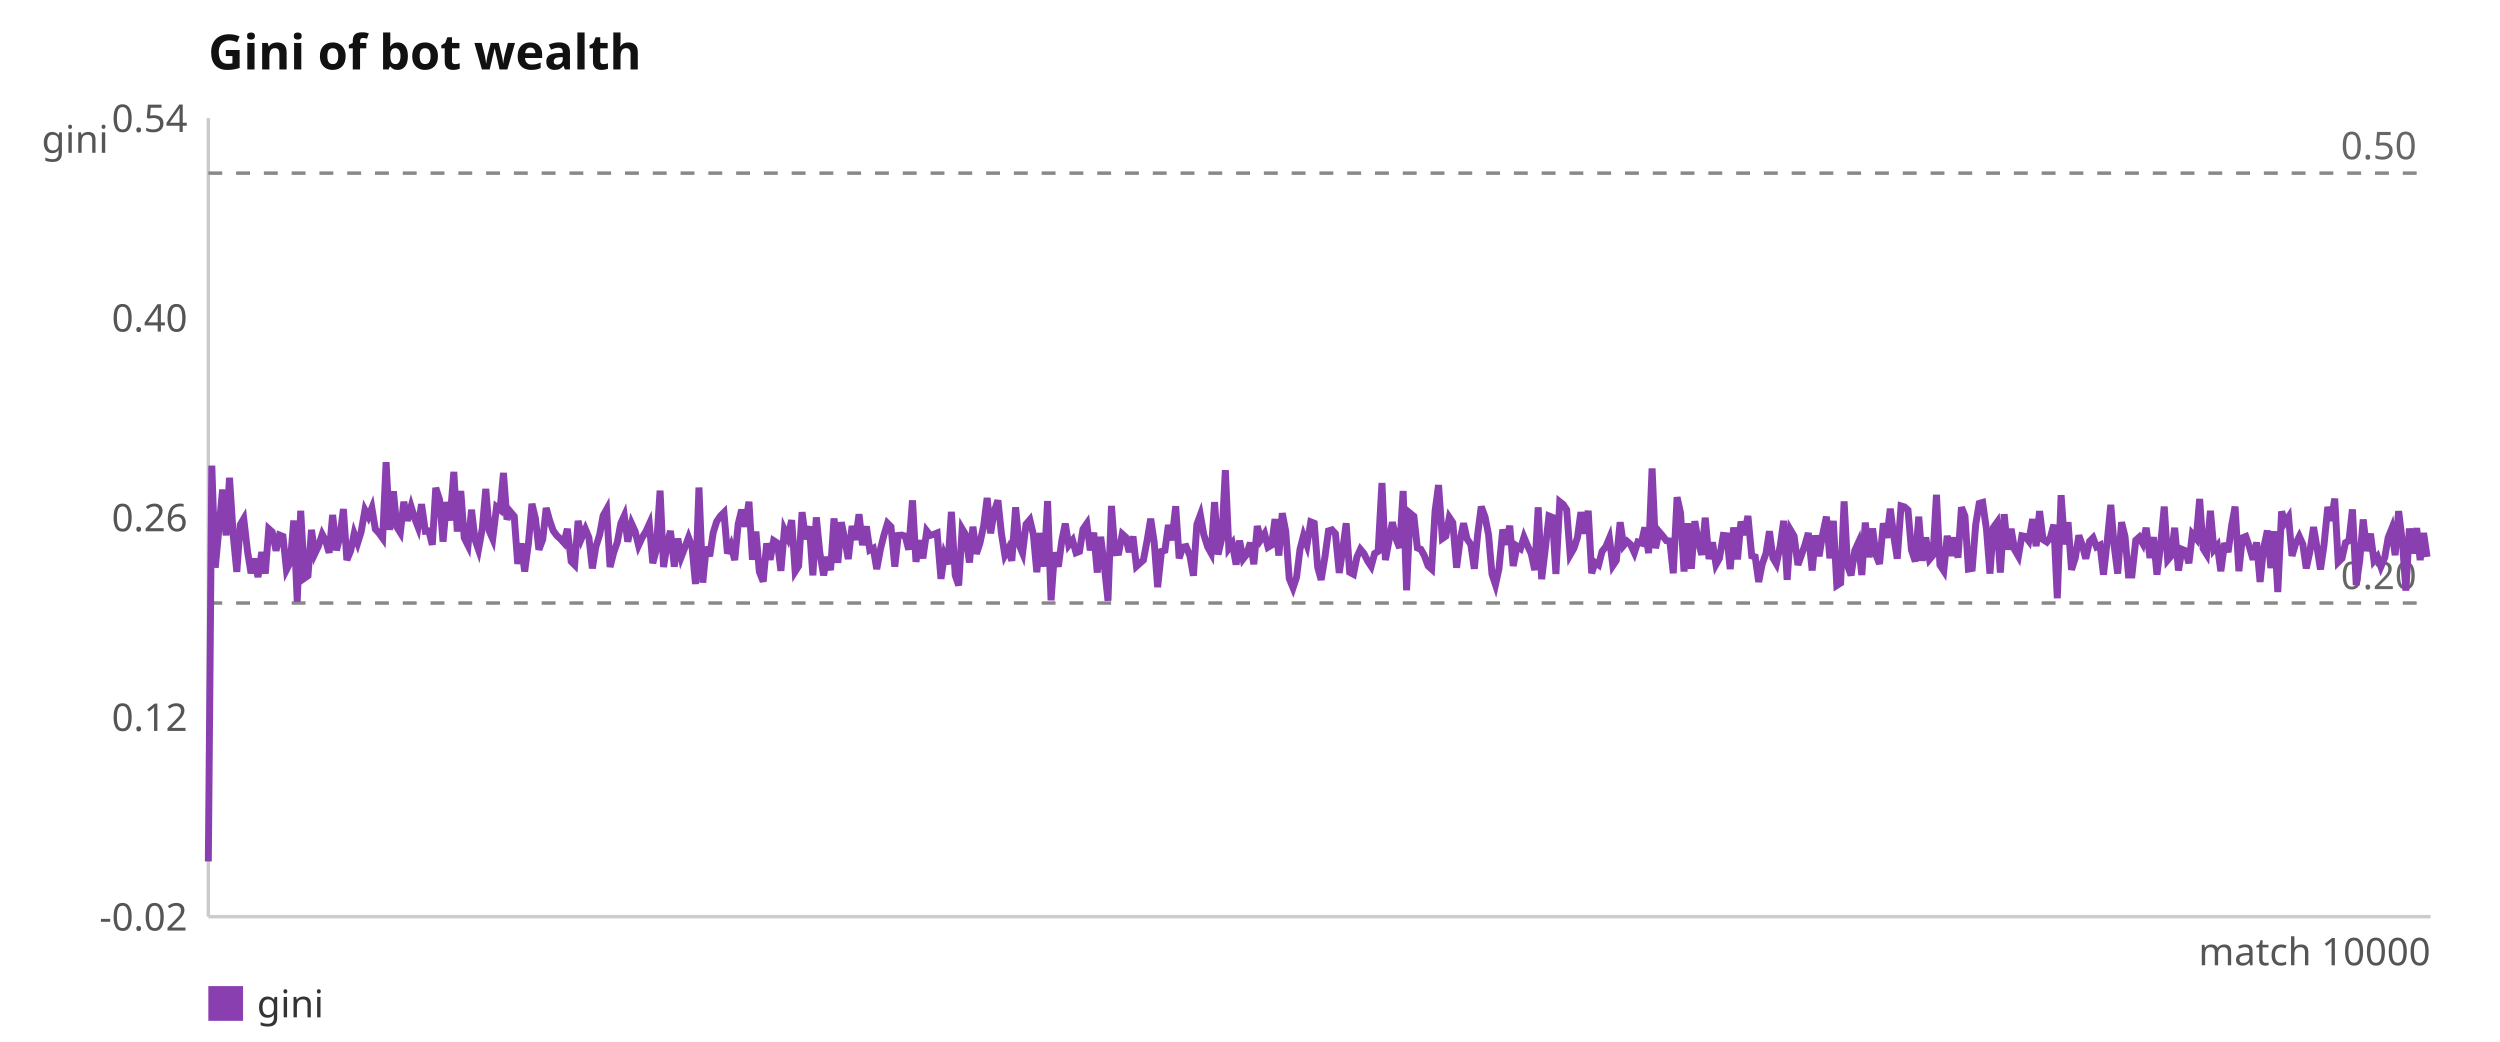
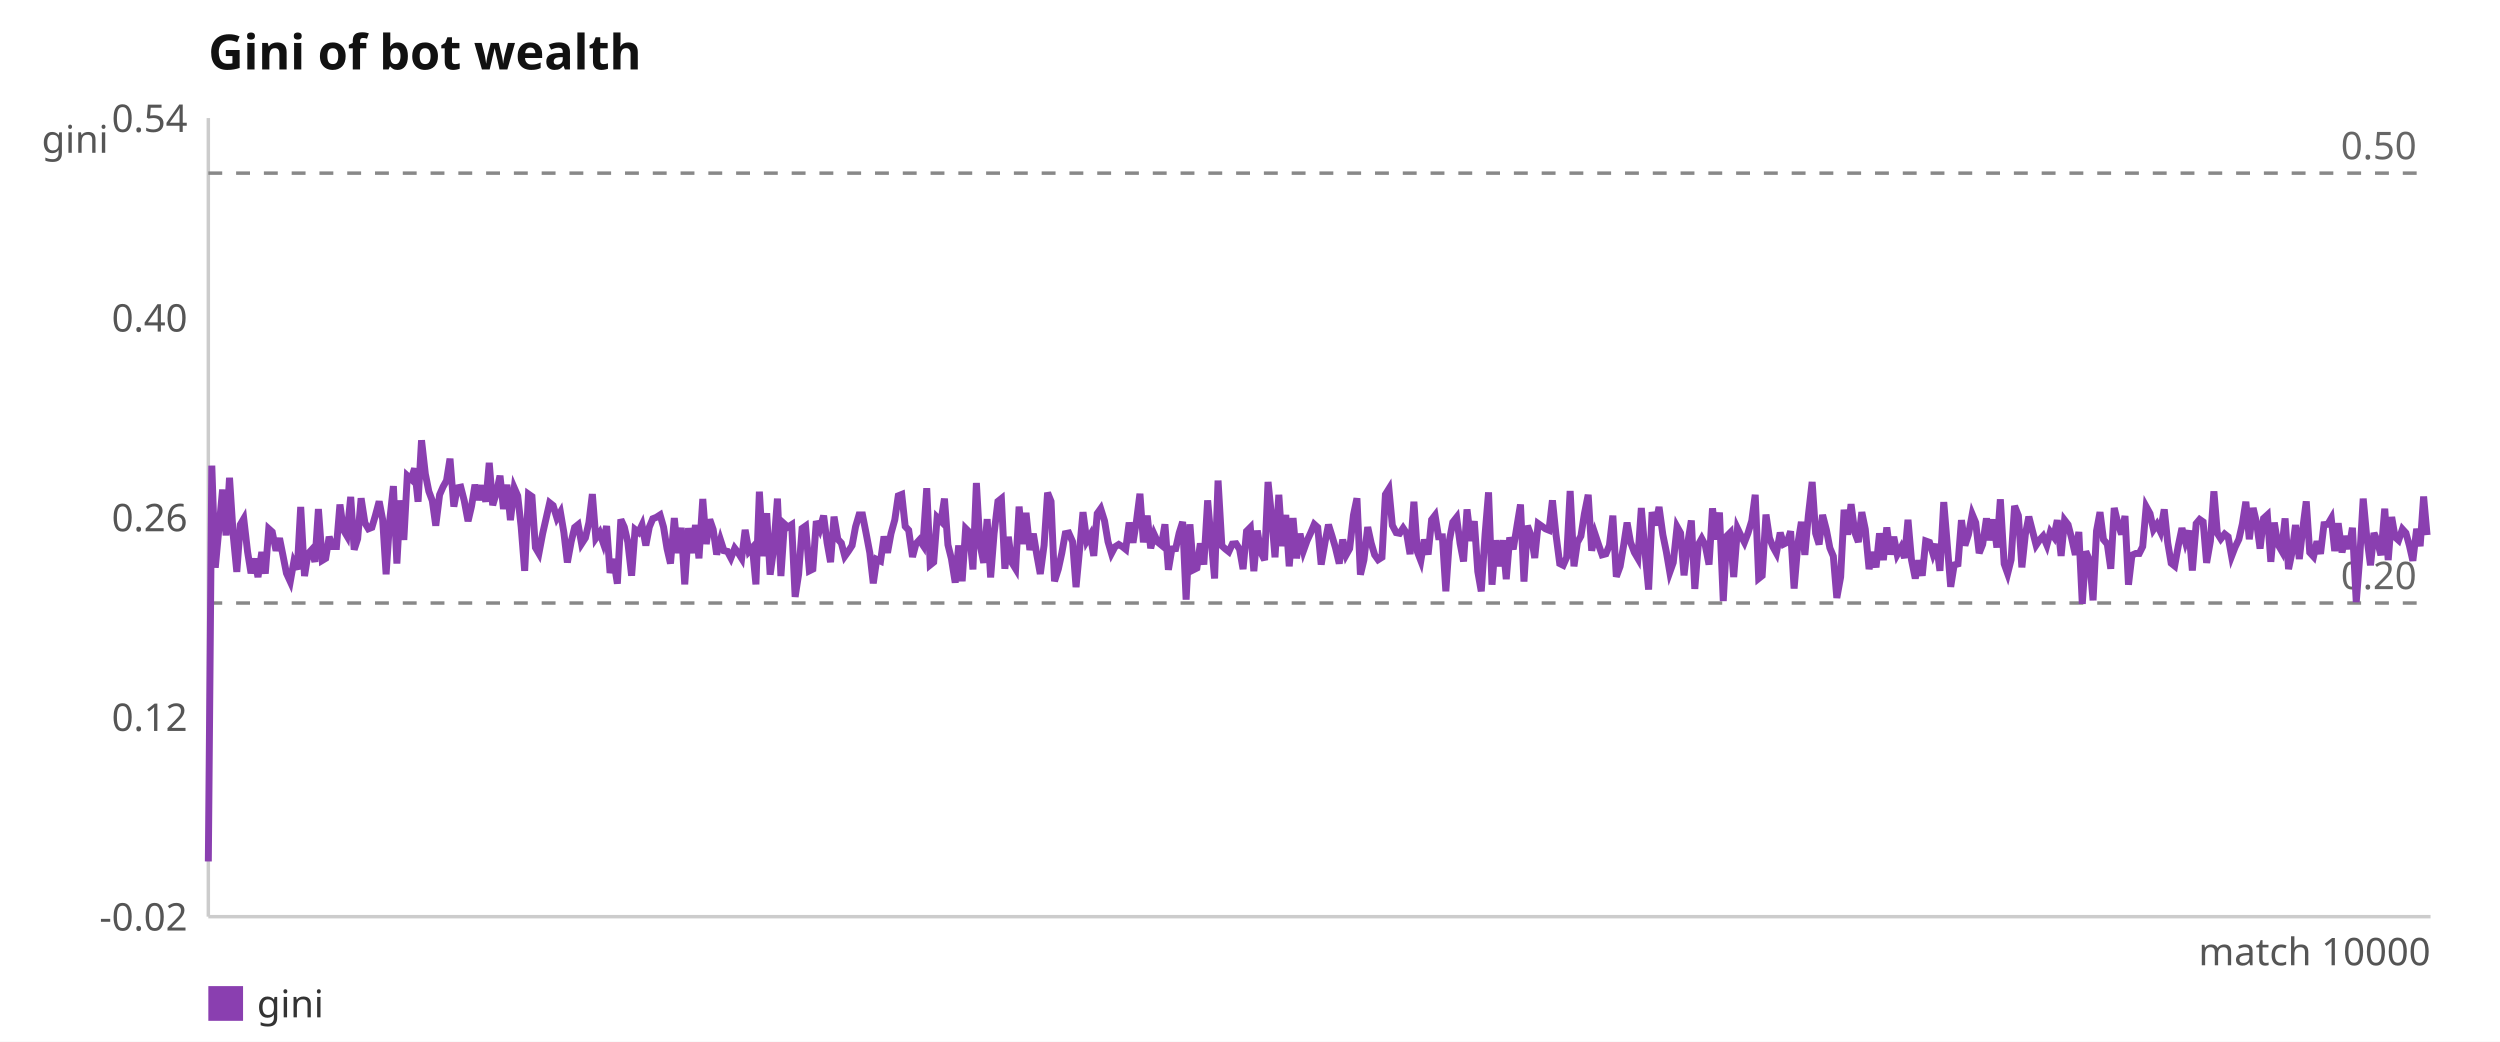
<svg xmlns="http://www.w3.org/2000/svg" viewBox="0 0 720 300" width="720" height="300" font-family="system-ui,sans-serif">
  <rect width="100%" height="100%" fill="#fff" />
  <text x="60" y="20" font-size="14" font-weight="600" fill="#111">Gini of bot wealth</text>
  <text x="12" y="44" font-size="11" fill="#555">gini</text>
  <line x1="60" x2="60" y1="34" y2="264" stroke="#ccc" />
  <line x1="60" x2="700" y1="264" y2="264" stroke="#ccc" />
  <text x="54" y="268" text-anchor="end" font-size="11" fill="#555">-0.02</text>
  <text x="54" y="210.5" text-anchor="end" font-size="11" fill="#555">0.12</text>
  <text x="54" y="153" text-anchor="end" font-size="11" fill="#555">0.26</text>
  <text x="54" y="95.5" text-anchor="end" font-size="11" fill="#555">0.40</text>
  <text x="54" y="38" text-anchor="end" font-size="11" fill="#555">0.54</text>
  <line x1="60" x2="700" y1="173.672" y2="173.672" stroke="#888" stroke-dasharray="4 4" />
  <text x="696" y="169.672" text-anchor="end" font-size="11" fill="#666">0.20</text>
  <line x1="60" x2="700" y1="49.862" y2="49.862" stroke="#888" stroke-dasharray="4 4" />
  <text x="696" y="45.862" text-anchor="end" font-size="11" fill="#666">0.50</text>
-   <polyline fill="none" stroke="#8a3fb0" stroke-width="2" points="60.0,248.1 61.0,134.1 62.0,163.5 63.1,151.7 64.1,141.0 65.1,154.2 66.1,137.6 67.2,154.5 68.2,164.7 69.2,151.1 70.2,149.4 71.3,158.9 72.3,165.1 73.3,160.9 74.3,166.2 75.4,159.0 76.4,165.2 77.4,152.3 78.4,153.2 79.5,158.6 80.5,154.1 81.5,154.5 82.5,164.1 83.6,161.9 84.6,149.9 85.6,173.3 86.6,147.1 87.7,166.5 88.7,165.8 89.7,152.6 90.7,159.4 91.7,157.3 92.8,153.9 93.8,155.8 94.8,159.2 95.8,148.3 96.9,158.5 97.9,154.6 98.9,146.6 99.9,161.3 101.0,158.6 102.0,153.7 103.0,156.4 104.0,153.2 105.1,146.9 106.1,148.8 107.1,146.3 108.1,152.4 109.2,153.6 110.2,155.0 111.2,133.1 112.2,152.6 113.3,141.5 114.3,151.8 115.3,153.4 116.3,144.5 117.3,150.0 118.4,145.9 119.4,149.2 120.4,151.8 121.4,145.2 122.5,153.0 123.5,152.9 124.5,156.9 125.5,140.5 126.6,143.9 127.6,156.0 128.6,144.6 129.6,149.9 130.7,135.9 131.7,153.1 132.7,141.4 133.7,154.9 134.8,157.1 135.8,146.8 136.8,155.4 137.8,158.3 138.9,152.2 139.9,140.8 140.9,152.9 141.9,155.2 143.0,146.0 144.0,146.8 145.0,136.2 146.0,149.6 147.0,147.4 148.1,148.7 149.1,162.4 150.1,156.5 151.1,164.6 152.2,156.4 153.2,145.1 154.2,149.3 155.2,158.3 156.3,155.4 157.3,146.3 158.3,149.9 159.3,152.8 160.4,154.3 161.4,155.2 162.4,156.3 163.4,152.3 164.5,161.7 165.5,162.7 166.5,150.0 167.5,155.0 168.6,152.4 169.6,154.8 170.6,163.7 171.6,157.5 172.7,154.0 173.7,148.5 174.7,146.7 175.7,163.3 176.7,159.3 177.8,156.1 178.8,150.7 179.8,148.5 180.8,156.0 181.9,150.8 182.9,153.0 183.9,157.1 184.9,154.9 186.0,153.1 187.0,150.9 188.0,162.2 189.0,158.4 190.1,141.3 191.1,163.3 192.1,156.9 193.1,152.9 194.2,163.2 195.2,155.1 196.2,160.4 197.2,157.8 198.3,154.8 199.3,157.5 200.3,168.2 201.3,140.4 202.4,167.8 203.4,157.5 204.4,160.2 205.4,153.4 206.4,150.2 207.5,148.6 208.5,147.6 209.5,159.4 210.5,157.1 211.6,161.3 212.6,150.9 213.6,146.8 214.6,151.7 215.7,144.5 216.7,161.2 217.7,153.1 218.7,164.7 219.8,167.5 220.8,156.5 221.8,161.2 222.8,155.7 223.9,156.4 224.9,164.4 225.9,152.6 226.9,154.8 228.0,149.8 229.0,164.6 230.0,163.0 231.0,147.5 232.0,155.3 233.1,151.6 234.1,165.7 235.1,149.0 236.1,159.1 237.2,165.7 238.2,160.4 239.2,164.2 240.2,149.3 241.3,162.1 242.3,150.4 243.3,155.4 244.3,161.0 245.4,151.5 246.4,155.5 247.4,148.1 248.4,157.0 249.5,151.6 250.5,158.4 251.5,157.9 252.5,163.9 253.6,158.0 254.6,154.0 255.6,150.7 256.6,151.7 257.7,163.2 258.7,154.2 259.7,154.1 260.7,154.4 261.7,158.3 262.8,144.1 263.8,161.8 264.8,155.6 265.8,160.8 266.9,152.9 267.9,154.2 268.9,153.9 269.9,153.5 271.0,166.7 272.0,159.9 273.0,162.5 274.0,147.4 275.1,165.7 276.1,168.6 277.1,152.3 278.1,154.0 279.2,162.0 280.2,151.7 281.2,159.5 282.2,156.5 283.3,151.4 284.3,143.4 285.3,153.6 286.3,147.4 287.4,144.1 288.4,153.6 289.4,159.9 290.4,158.0 291.4,161.5 292.5,146.1 293.5,156.9 294.5,159.3 295.5,151.0 296.6,149.7 297.6,153.9 298.6,164.8 299.6,153.5 300.7,163.2 301.7,144.3 302.7,172.9 303.7,159.1 304.8,163.2 305.8,155.7 306.8,150.8 307.8,157.0 308.9,155.6 309.9,159.2 310.9,158.8 311.9,152.4 313.0,150.8 314.0,158.5 315.0,153.4 316.0,164.9 317.0,154.6 318.1,163.5 319.1,173.0 320.1,145.7 321.1,159.2 322.2,159.1 323.2,153.8 324.2,154.7 325.2,159.0 326.3,154.5 327.3,163.1 328.3,162.2 329.3,161.3 330.4,155.5 331.4,149.4 332.4,156.1 333.4,169.1 334.5,158.8 335.5,158.5 336.5,151.2 337.5,155.6 338.6,145.8 339.6,160.8 340.6,157.6 341.6,157.4 342.7,160.1 343.7,165.8 344.7,151.0 345.7,148.3 346.7,154.0 347.8,157.5 348.8,159.3 349.8,144.6 350.8,159.7 351.9,154.9 352.9,135.4 353.9,157.9 354.9,156.5 356.0,162.6 357.0,155.7 358.0,161.0 359.0,159.7 360.1,156.3 361.1,162.5 362.1,151.5 363.1,155.4 364.2,153.7 365.2,157.6 366.2,157.0 367.2,149.5 368.3,160.0 369.3,147.8 370.3,153.1 371.3,166.6 372.4,169.3 373.4,166.3 374.4,158.2 375.4,154.3 376.4,157.0 377.5,150.3 378.5,150.7 379.5,163.4 380.5,167.0 381.6,160.3 382.6,152.9 383.6,152.6 384.6,153.7 385.7,165.0 386.7,158.3 387.7,150.7 388.7,164.8 389.8,165.4 390.8,160.4 391.8,158.2 392.8,159.4 393.9,161.6 394.9,163.1 395.9,159.4 396.9,158.8 398.0,139.1 399.0,161.3 400.0,155.9 401.0,150.4 402.1,155.3 403.1,157.8 404.1,141.4 405.1,170.0 406.1,147.8 407.2,148.7 408.2,157.8 409.2,158.2 410.2,160.0 411.3,163.0 412.3,163.9 413.3,147.2 414.3,139.7 415.4,155.1 416.4,154.4 417.4,149.0 418.4,150.5 419.5,163.5 420.5,155.6 421.5,150.7 422.5,155.2 423.6,156.8 424.6,163.8 425.6,153.6 426.6,145.9 427.7,148.9 428.7,154.0 429.7,165.4 430.7,168.4 431.7,163.8 432.8,152.5 433.8,156.9 434.8,151.4 435.8,163.0 436.9,157.3 437.9,158.0 438.9,154.7 439.9,157.1 441.0,159.5 442.0,164.2 443.0,146.1 444.0,166.8 445.1,157.6 446.1,148.6 447.1,149.0 448.1,165.3 449.2,144.5 450.2,145.3 451.2,146.8 452.2,159.8 453.3,157.9 454.3,154.8 455.3,147.5 456.3,153.7 457.4,147.1 458.4,165.1 459.4,162.0 460.4,162.7 461.4,158.8 462.5,157.4 463.5,155.0 464.5,162.9 465.5,161.4 466.6,150.4 467.6,157.1 468.6,155.9 469.6,156.8 470.7,159.2 471.7,156.1 472.7,156.4 473.7,151.9 474.8,159.3 475.8,134.9 476.8,157.9 477.8,153.1 478.9,154.4 479.9,155.7 480.9,155.8 481.9,165.1 483.0,143.2 484.0,147.7 485.0,164.6 486.0,150.7 487.1,163.8 488.1,150.1 489.1,155.8 490.1,159.8 491.1,149.1 492.2,161.0 493.2,156.2 494.2,162.6 495.2,160.8 496.3,154.2 497.3,154.3 498.3,163.9 499.3,151.9 500.4,161.1 501.4,150.2 502.4,154.1 503.4,148.6 504.5,160.1 505.5,160.4 506.5,167.6 507.5,162.5 508.6,159.4 509.6,153.0 510.6,160.7 511.6,162.4 512.7,157.2 513.7,150.0 514.7,167.0 515.7,152.7 516.7,154.4 517.8,162.7 518.8,159.9 519.8,157.0 520.8,153.5 521.9,164.3 522.9,154.2 523.9,160.2 524.9,154.0 526.0,148.8 527.0,160.8 528.0,150.0 529.0,168.6 530.1,167.9 531.1,144.4 532.1,162.9 533.1,165.7 534.2,158.5 535.2,156.3 536.2,165.6 537.2,150.5 538.3,160.5 539.3,152.2 540.3,159.9 541.3,162.4 542.4,150.7 543.4,154.9 544.4,146.5 545.4,154.4 546.4,160.9 547.5,145.7 548.5,146.0 549.5,146.9 550.5,158.4 551.6,161.7 552.6,148.8 553.6,161.5 554.6,154.8 555.7,161.1 556.7,159.9 557.7,142.5 558.7,162.7 559.8,164.4 560.8,154.3 561.8,160.1 562.8,154.8 563.9,160.6 564.9,146.1 565.9,148.6 566.9,163.9 568.0,163.7 569.0,151.1 570.0,145.0 571.0,144.7 572.1,152.4 573.1,165.2 574.1,151.9 575.1,150.5 576.1,164.9 577.2,148.1 578.2,158.3 579.2,152.3 580.2,158.3 581.3,160.2 582.3,154.3 583.3,154.5 584.3,155.8 585.4,149.5 586.4,157.3 587.4,147.2 588.4,155.4 589.5,156.1 590.5,154.8 591.5,151.1 592.5,172.3 593.6,142.6 594.6,156.8 595.6,150.4 596.6,164.1 597.7,160.6 598.7,154.2 599.7,157.0 600.7,160.9 601.8,155.9 602.8,154.9 603.8,157.5 604.8,157.0 605.8,165.5 606.9,155.7 607.9,145.4 608.9,157.4 609.9,165.2 611.0,150.4 612.0,154.5 613.0,165.6 614.0,165.6 615.1,155.6 616.1,154.7 617.1,156.5 618.1,152.0 619.2,160.7 620.2,154.7 621.2,165.5 622.2,157.5 623.3,145.9 624.3,161.3 625.3,160.1 626.3,152.0 627.4,164.3 628.4,158.2 629.4,158.6 630.4,162.2 631.4,153.8 632.5,155.1 633.5,143.7 634.5,158.0 635.5,159.6 636.6,147.1 637.6,158.3 638.6,157.1 639.6,164.5 640.7,156.4 641.7,159.0 642.7,151.4 643.7,145.9 644.8,164.5 645.8,154.9 646.8,154.5 647.8,157.4 648.9,161.2 649.9,156.2 650.9,167.6 651.9,158.0 653.0,152.8 654.0,163.6 655.0,153.0 656.0,170.5 657.1,147.3 658.1,150.4 659.1,148.9 660.1,160.1 661.1,156.7 662.2,154.5 663.2,156.7 664.2,163.7 665.2,159.1 666.3,151.8 667.3,157.7 668.3,164.0 669.3,157.1 670.4,146.0 671.4,150.0 672.4,143.6 673.4,161.9 674.5,160.8 675.5,156.3 676.5,155.7 677.5,146.7 678.6,168.5 679.6,161.4 680.6,149.6 681.6,158.7 682.7,153.7 683.7,161.5 684.7,160.3 685.7,163.2 686.8,160.6 687.8,154.8 688.8,152.3 689.8,159.9 690.8,147.2 691.9,156.1 692.9,170.1 693.9,152.2 694.9,159.4 696.0,152.1 697.0,161.3 698.0,153.5 699.0,160.4" />
+   <polyline fill="none" stroke="#8a3fb0" stroke-width="2" points="60.0,248.1 61.0,134.1 62.0,163.5 63.1,151.7 64.1,141.0 65.1,154.2 66.1,137.6 67.2,154.5 68.2,164.7 69.2,151.1 70.2,149.4 71.3,158.9 72.3,165.1 73.3,160.9 74.3,166.2 75.4,159.0 76.4,165.2 77.4,152.3 78.4,153.2 79.5,158.6 80.5,155.0 81.5,160.0 82.5,165.1 83.6,167.5 84.6,161.9 85.6,164.0 86.6,146.0 87.7,165.9 88.7,159.5 89.7,158.4 90.7,161.8 91.7,146.6 92.8,161.4 93.8,160.8 94.8,154.6 95.8,157.4 96.9,157.4 97.9,145.3 98.9,152.6 99.9,154.3 101.0,143.1 102.0,158.3 103.0,155.2 104.0,143.5 105.1,150.6 106.1,152.3 107.1,151.9 108.1,148.5 109.2,144.4 110.2,149.6 111.2,165.4 112.2,150.3 113.3,140.0 114.3,162.3 115.3,144.1 116.3,155.5 117.3,137.0 118.4,138.0 119.4,134.9 120.4,144.5 121.4,126.8 122.5,136.5 123.5,141.5 124.5,144.2 125.5,151.4 126.6,142.5 127.6,140.2 128.6,138.4 129.6,132.1 130.7,145.9 131.7,140.5 132.7,140.3 133.7,144.2 134.8,150.1 135.8,145.8 136.8,139.6 137.8,144.0 138.9,139.8 139.9,144.5 140.9,133.3 141.9,145.5 143.0,141.8 144.0,137.0 145.0,146.6 146.0,139.6 147.0,149.8 148.1,140.5 149.1,142.8 150.1,151.8 151.1,164.4 152.2,142.3 153.2,143.0 154.2,157.7 155.2,159.4 156.3,153.6 157.3,149.2 158.3,144.8 159.3,145.6 160.4,149.2 161.4,147.5 162.4,153.4 163.4,162.0 164.5,156.0 165.5,151.9 166.5,151.1 167.5,156.6 168.6,154.9 169.6,150.5 170.6,142.3 171.6,155.0 172.7,153.4 173.7,156.3 174.7,151.5 175.7,165.0 176.7,161.0 177.8,168.1 178.8,149.6 179.8,151.8 180.8,156.1 181.9,165.8 182.9,152.5 183.9,153.3 184.9,151.2 186.0,157.1 187.0,151.8 188.0,149.4 189.0,149.0 190.1,148.3 191.1,151.8 192.1,158.0 193.1,162.3 194.2,149.2 195.2,159.3 196.2,152.0 197.2,168.3 198.3,152.1 199.3,159.3 200.3,151.2 201.3,160.8 202.4,143.7 203.4,156.7 204.4,149.6 205.4,152.5 206.4,159.7 207.5,155.5 208.5,158.6 209.5,158.8 210.5,160.7 211.6,157.9 212.6,159.2 213.6,160.8 214.6,152.6 215.7,158.8 216.7,157.7 217.7,168.3 218.7,141.6 219.8,160.2 220.8,147.8 221.8,165.5 222.8,158.2 223.9,143.6 224.9,165.9 225.9,150.9 226.9,151.8 228.0,151.1 229.0,171.9 230.0,165.4 231.0,152.2 232.0,151.5 233.1,164.4 234.1,163.9 235.1,150.1 236.1,152.4 237.2,148.5 238.2,156.3 239.2,161.9 240.2,148.8 241.3,155.3 242.3,156.4 243.3,160.2 244.3,158.8 245.4,157.1 246.4,151.7 247.4,148.3 248.4,148.3 249.5,153.9 250.5,159.2 251.5,168.0 252.5,161.1 253.6,161.6 254.6,154.5 255.6,159.2 256.6,153.7 257.7,149.7 258.7,142.8 259.7,142.4 260.7,151.6 261.7,152.7 262.8,160.4 263.8,156.6 264.8,155.5 265.8,157.0 266.9,140.6 267.9,162.7 268.9,161.9 269.9,149.0 271.0,150.1 272.0,143.6 273.0,156.9 274.0,160.9 275.1,167.8 276.1,157.1 277.1,167.4 278.1,152.2 279.2,153.3 280.2,164.0 281.2,139.1 282.2,156.6 283.3,162.1 284.3,149.5 285.3,166.3 286.3,153.6 287.4,144.4 288.4,143.6 289.4,163.8 290.4,154.6 291.4,162.0 292.5,163.8 293.5,145.9 294.5,156.7 295.5,147.7 296.6,158.4 297.6,153.7 298.6,159.8 299.6,165.3 300.7,157.0 301.7,141.9 302.7,144.4 303.7,167.4 304.8,163.9 305.8,159.3 306.8,153.7 307.8,153.5 308.9,156.0 309.9,169.1 310.9,158.5 311.9,147.5 313.0,155.8 314.0,154.1 315.0,160.1 316.0,147.9 317.0,146.5 318.1,150.0 319.1,156.0 320.1,159.4 321.1,157.5 322.2,156.8 323.2,157.4 324.2,158.2 325.2,150.5 326.3,156.3 327.3,150.1 328.3,142.2 329.3,156.2 330.4,148.5 331.4,157.9 332.4,153.9 333.4,156.1 334.5,157.0 335.5,151.0 336.5,164.1 337.5,158.1 338.6,158.0 339.6,153.5 340.6,150.3 341.6,172.7 342.7,151.0 343.7,164.1 344.7,163.6 345.7,156.5 346.7,162.6 347.8,144.1 348.8,155.5 349.8,166.6 350.8,138.4 351.9,157.2 352.9,158.1 353.9,158.9 354.9,156.7 356.0,156.6 357.0,158.2 358.0,163.9 359.0,153.0 360.1,151.9 361.1,164.5 362.1,152.8 363.1,159.0 364.2,161.3 365.2,138.8 366.2,148.6 367.2,160.5 368.3,142.5 369.3,157.3 370.3,148.3 371.3,163.1 372.4,149.2 373.4,160.8 374.4,153.7 375.4,158.6 376.4,155.8 377.5,153.4 378.5,151.0 379.5,151.9 380.5,162.6 381.6,156.2 382.6,151.1 383.6,154.3 384.6,157.7 385.7,162.3 386.7,155.4 387.7,159.8 388.7,158.0 389.8,148.3 390.8,143.5 391.8,165.5 392.8,161.3 393.9,151.8 394.9,156.4 395.9,159.8 396.9,161.2 398.0,160.5 399.0,142.4 400.0,140.8 401.0,151.3 402.1,153.4 403.1,153.6 404.1,152.1 405.1,153.6 406.1,159.6 407.2,144.5 408.2,158.9 409.2,161.5 410.2,155.4 411.3,159.7 412.3,149.7 413.3,148.4 414.3,154.6 415.4,154.6 416.4,170.3 417.4,155.8 418.4,150.4 419.5,149.0 420.5,156.5 421.5,161.7 422.5,146.7 423.6,155.8 424.6,150.1 425.6,164.6 426.6,170.3 427.7,153.9 428.7,141.8 429.7,168.4 430.7,155.6 431.7,163.1 432.8,155.6 433.8,166.8 434.8,154.8 435.8,158.2 436.9,151.4 437.9,145.3 438.9,167.5 439.9,151.4 441.0,154.4 442.0,160.7 443.0,150.8 444.0,151.5 445.1,152.3 446.1,152.7 447.1,144.1 448.1,153.8 449.2,162.3 450.2,162.8 451.2,160.5 452.2,141.4 453.3,163.1 454.3,156.2 455.3,154.4 456.3,148.0 457.4,142.5 458.4,158.6 459.4,153.9 460.4,156.9 461.4,159.8 462.5,159.5 463.5,157.1 464.5,148.5 465.5,166.1 466.6,163.1 467.6,157.1 468.6,150.5 469.6,156.2 470.7,159.1 471.7,160.8 472.7,146.3 473.7,158.4 474.8,169.8 475.8,147.5 476.8,151.3 477.8,146.0 478.9,154.0 479.9,158.9 480.9,164.8 481.9,162.0 483.0,151.7 484.0,153.5 485.0,165.7 486.0,156.8 487.1,149.9 488.1,169.6 489.1,156.9 490.1,155.1 491.1,157.0 492.2,162.6 493.2,146.4 494.2,155.4 495.2,147.6 496.3,173.1 497.3,154.4 498.3,153.4 499.3,166.2 500.4,152.2 501.4,154.3 502.4,156.2 503.4,153.6 504.5,150.0 505.5,142.5 506.5,166.6 507.5,165.8 508.6,148.2 509.6,154.9 510.6,157.5 511.6,159.3 512.7,153.4 513.7,156.7 514.7,156.2 515.7,153.0 516.7,169.5 517.8,156.5 518.8,150.3 519.8,159.8 520.8,148.5 521.9,138.8 522.9,153.6 523.9,156.8 524.9,148.3 526.0,152.6 527.0,157.8 528.0,160.2 529.0,172.2 530.1,166.2 531.1,146.8 532.1,154.0 533.1,145.2 534.2,153.4 535.2,156.1 536.2,147.5 537.2,152.4 538.3,163.9 539.3,159.0 540.3,163.4 541.3,153.6 542.4,161.3 543.4,151.9 544.4,159.7 545.4,154.6 546.4,159.7 547.5,157.7 548.5,160.7 549.5,149.7 550.5,161.2 551.6,166.6 552.6,161.4 553.6,165.8 554.6,155.8 555.7,156.2 556.7,159.5 557.7,156.7 558.7,164.4 559.8,144.6 560.8,156.7 561.8,169.0 562.8,162.7 563.9,162.4 564.9,149.8 565.9,157.1 566.9,154.0 568.0,148.1 569.0,150.5 570.0,159.3 571.0,156.8 572.1,149.3 573.1,155.6 574.1,149.6 575.1,157.7 576.1,143.8 577.2,162.4 578.2,165.2 579.2,161.2 580.2,145.7 581.3,148.5 582.3,163.4 583.3,153.9 584.3,148.8 585.4,153.1 586.4,157.0 587.4,155.5 588.4,154.4 589.5,157.0 590.5,153.2 591.5,154.6 592.5,149.8 593.6,160.1 594.6,149.8 595.6,151.1 596.6,154.9 597.7,159.8 598.7,153.2 599.7,173.9 600.7,158.8 601.8,161.4 602.8,172.9 603.8,152.9 604.8,147.5 605.8,155.4 606.9,156.7 607.9,163.8 608.9,146.3 609.9,150.5 611.0,153.9 612.0,148.6 613.0,168.4 614.0,159.9 615.1,159.4 616.1,159.4 617.1,157.4 618.1,145.9 619.2,147.9 620.2,152.5 621.2,151.0 622.2,153.1 623.3,146.7 624.3,156.3 625.3,162.2 626.3,163.0 627.4,156.9 628.4,152.1 629.4,156.0 630.4,152.8 631.4,164.3 632.5,150.8 633.5,149.6 634.5,150.3 635.5,162.1 636.6,155.8 637.6,141.5 638.6,153.6 639.6,155.2 640.7,153.8 641.7,154.6 642.7,160.2 643.7,157.6 644.8,155.3 645.8,150.9 646.8,144.5 647.8,155.3 648.9,146.3 649.9,150.6 650.9,158.0 651.9,149.3 653.0,148.3 654.0,161.8 655.0,150.5 656.0,156.7 657.1,158.6 658.1,149.3 659.1,163.9 660.1,159.1 661.1,151.2 662.2,161.0 663.2,152.2 664.2,144.4 665.2,159.1 666.3,160.3 667.3,155.9 668.3,159.5 669.3,151.1 670.4,151.0 671.4,149.3 672.4,158.7 673.4,150.7 674.5,159.1 675.5,154.4 676.5,158.1 677.5,152.0 678.6,173.4 679.6,160.6 680.6,143.6 681.6,154.4 682.7,162.8 683.7,153.5 684.7,155.9 685.7,159.9 686.8,146.5 687.8,161.3 688.8,148.9 689.8,154.7 690.8,155.6 691.9,152.4 692.9,153.5 693.9,157.1 694.9,161.5 696.0,152.3 697.0,157.3 698.0,143.0 699.0,154.1" />
  <rect x="60" y="284" width="10" height="10" fill="#8a3fb0" />
  <text x="74" y="293" font-size="11" fill="#333">gini</text>
  <text x="700" y="278" text-anchor="end" font-size="11" fill="#555">match 10000</text>
</svg>
